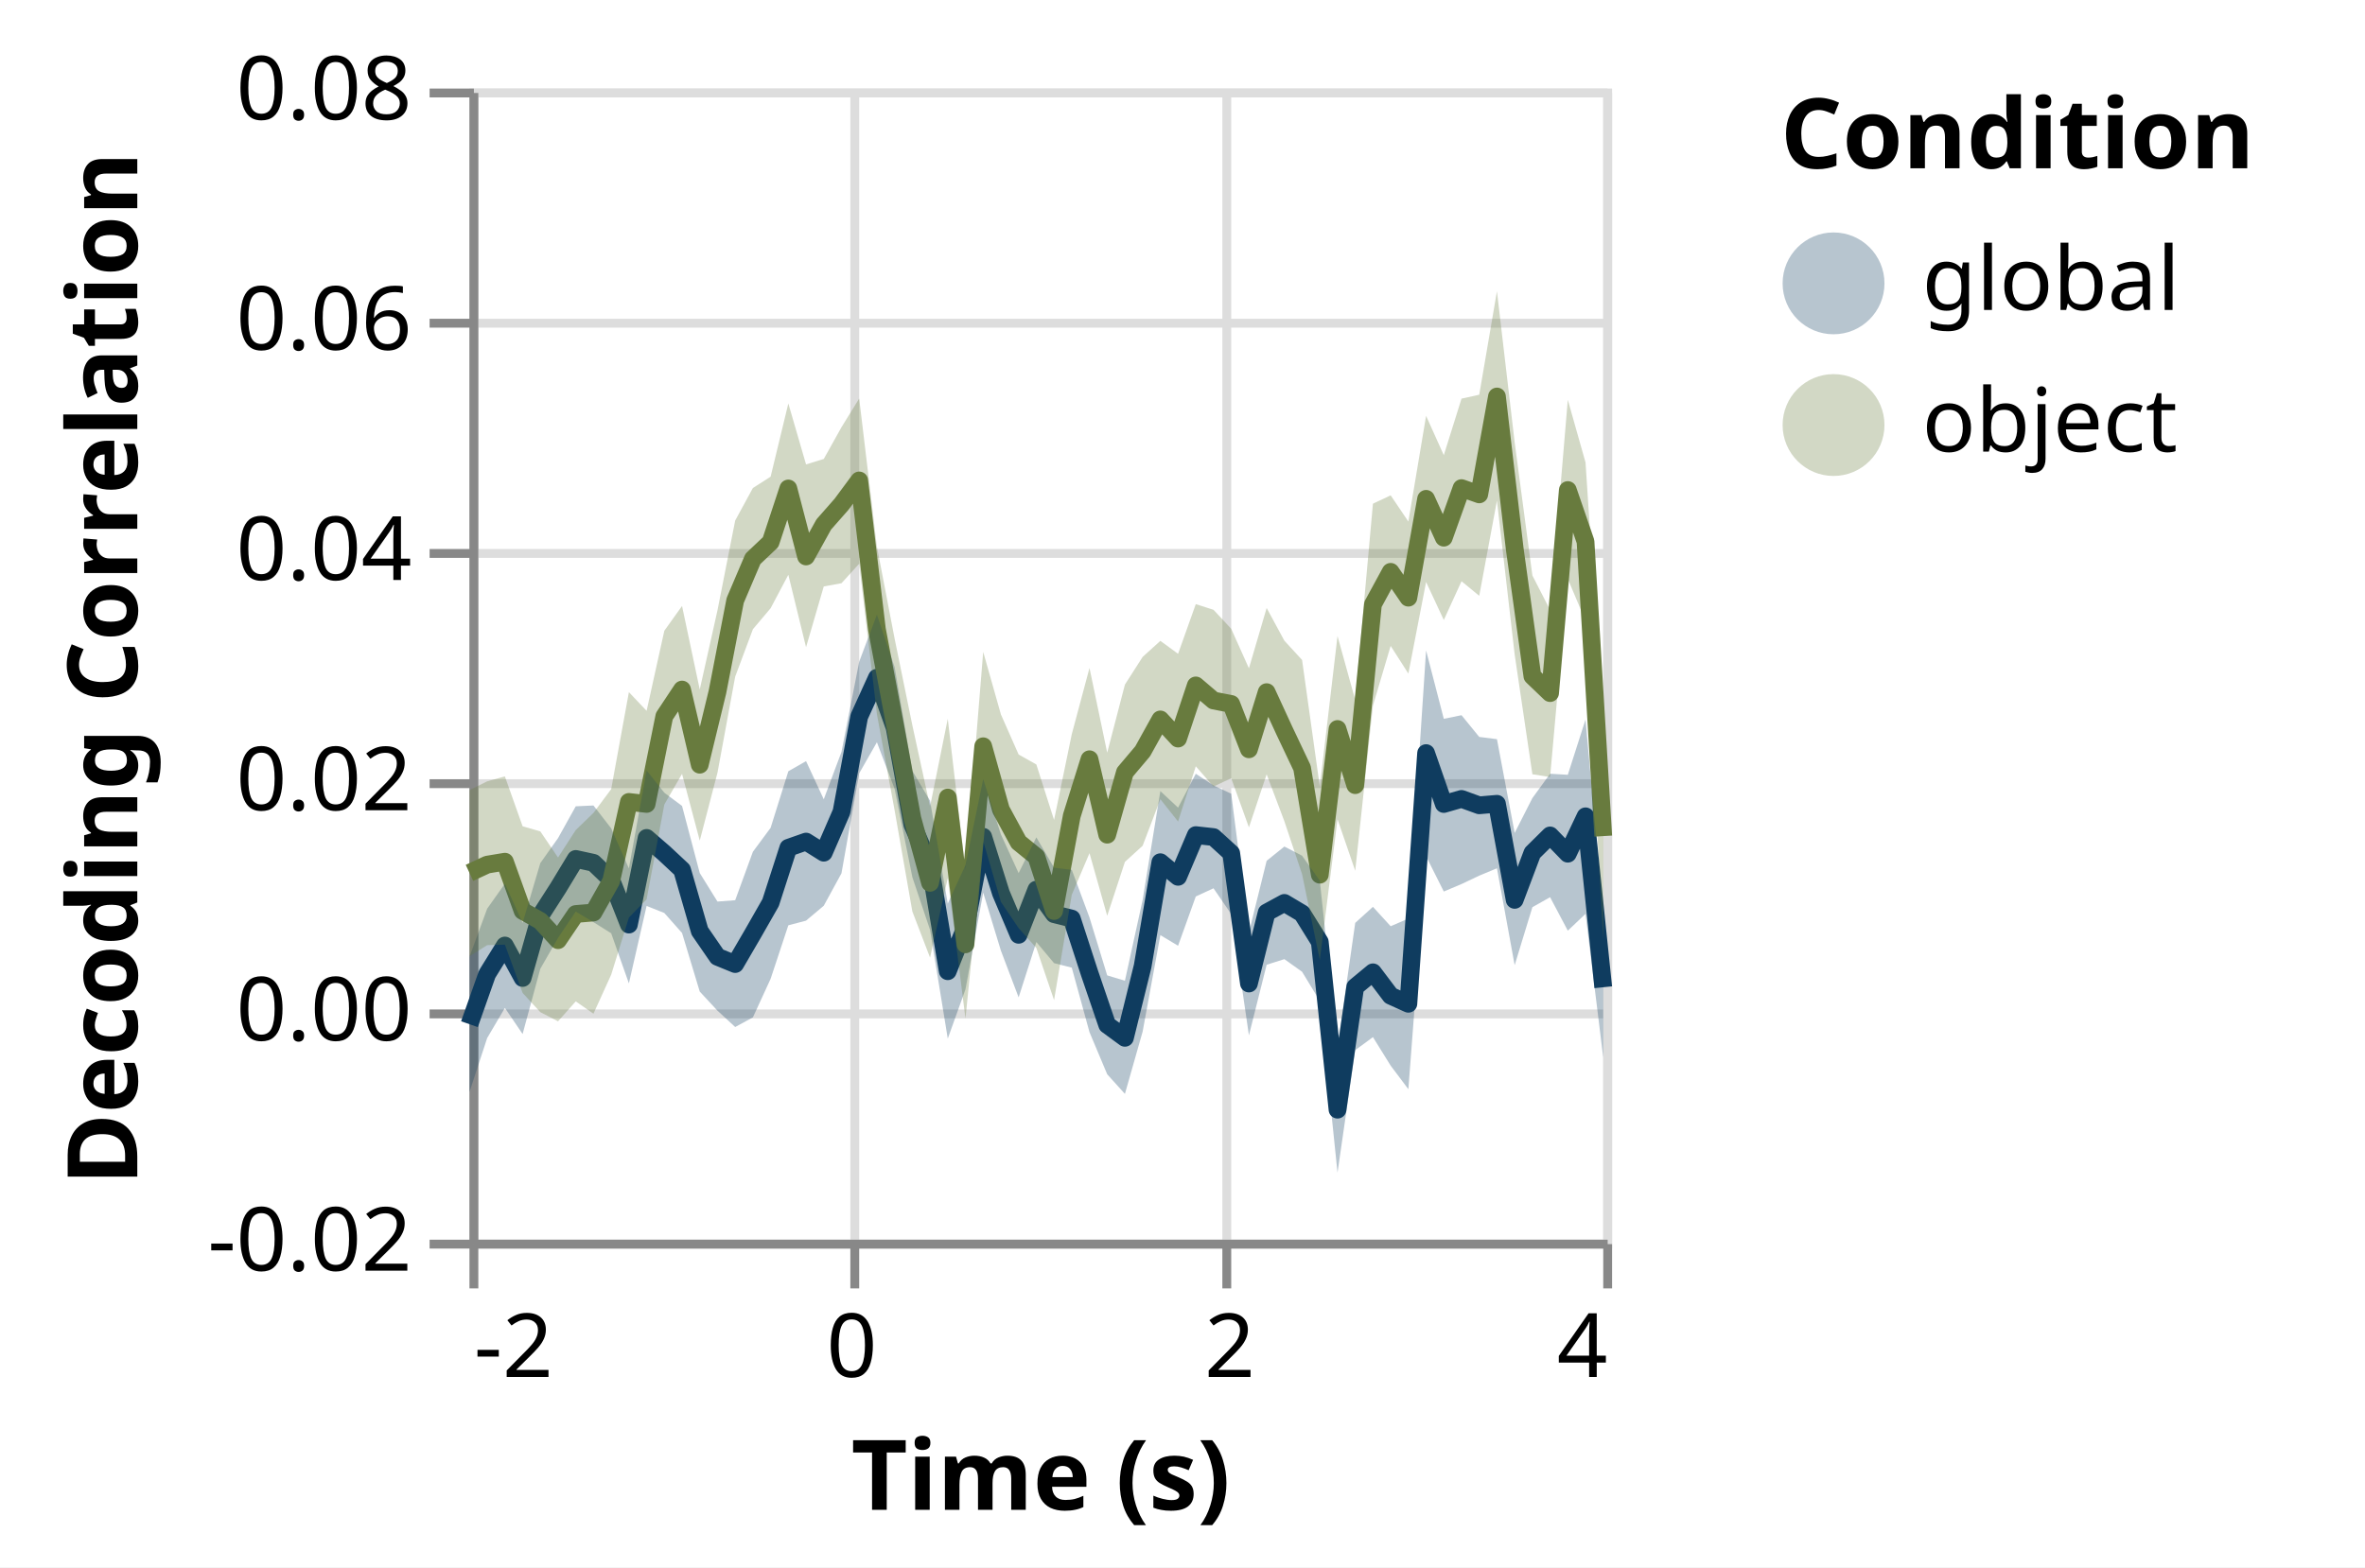
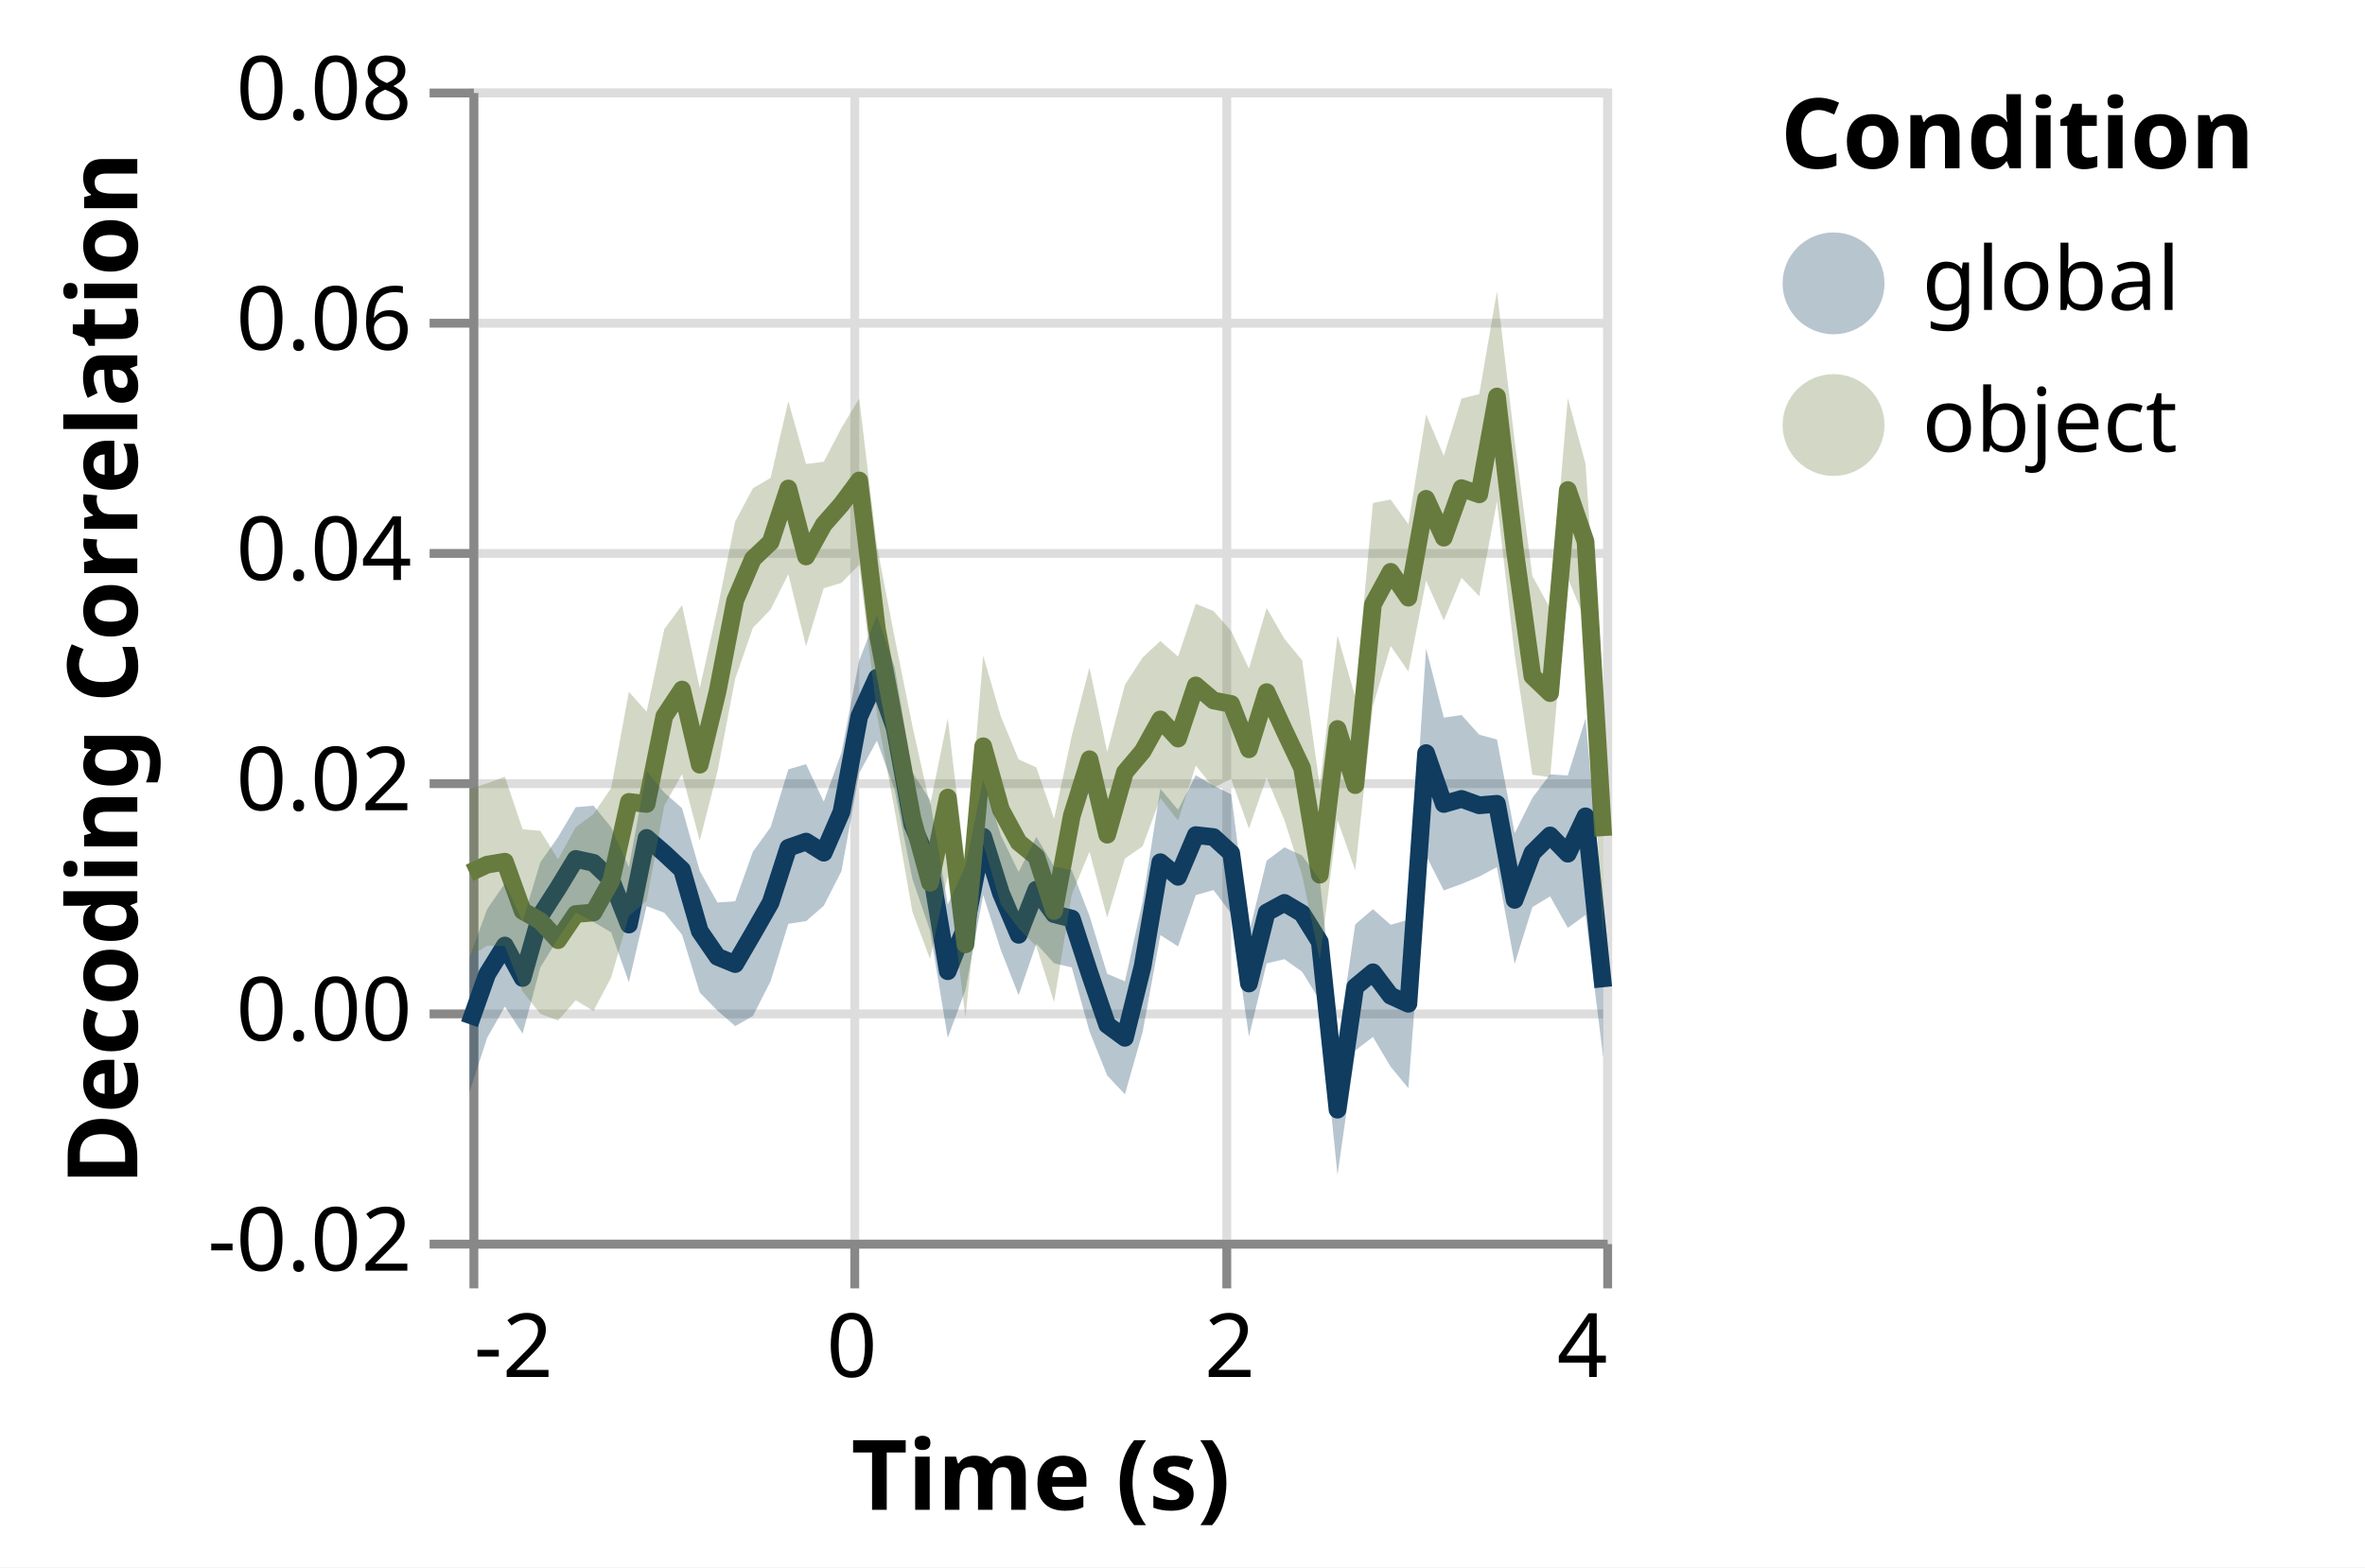
<svg xmlns="http://www.w3.org/2000/svg" class="marks" width="267" height="177" viewBox="0 0 267 177" version="1.1">
  <rect width="267" height="177" fill="white" />
  <g fill="none" stroke-miterlimit="10" transform="translate(53,10)">
    <g class="mark-group role-frame root" role="graphics-object" aria-roledescription="group mark container">
      <g transform="translate(0,0)">
        <path class="background" aria-hidden="true" d="M0.5,0.5h128v130h-128Z" stroke="#ddd" />
        <g>
          <g class="mark-group role-axis" aria-hidden="true">
            <g transform="translate(0.5,130.5)">
              <path class="background" aria-hidden="true" d="M0,0h0v0h0Z" pointer-events="none" />
              <g>
                <g class="mark-rule role-axis-grid" pointer-events="none">
                  <line transform="translate(0,-130)" x2="0" y2="130" stroke="#ddd" stroke-width="1" opacity="1" />
                  <line transform="translate(43,-130)" x2="0" y2="130" stroke="#ddd" stroke-width="1" opacity="1" />
                  <line transform="translate(85,-130)" x2="0" y2="130" stroke="#ddd" stroke-width="1" opacity="1" />
                  <line transform="translate(128,-130)" x2="0" y2="130" stroke="#ddd" stroke-width="1" opacity="1" />
                </g>
              </g>
              <path class="foreground" aria-hidden="true" d="" pointer-events="none" display="none" />
            </g>
          </g>
          <g class="mark-group role-axis" aria-hidden="true">
            <g transform="translate(0.5,0.5)">
              <path class="background" aria-hidden="true" d="M0,0h0v0h0Z" pointer-events="none" />
              <g>
                <g class="mark-rule role-axis-grid" pointer-events="none">
                  <line transform="translate(0,130)" x2="128" y2="0" stroke="#ddd" stroke-width="1" opacity="1" />
                  <line transform="translate(0,104)" x2="128" y2="0" stroke="#ddd" stroke-width="1" opacity="1" />
                  <line transform="translate(0,78)" x2="128" y2="0" stroke="#ddd" stroke-width="1" opacity="1" />
                  <line transform="translate(0,52)" x2="128" y2="0" stroke="#ddd" stroke-width="1" opacity="1" />
                  <line transform="translate(0,26)" x2="128" y2="0" stroke="#ddd" stroke-width="1" opacity="1" />
                  <line transform="translate(0,0)" x2="128" y2="0" stroke="#ddd" stroke-width="1" opacity="1" />
                </g>
              </g>
              <path class="foreground" aria-hidden="true" d="" pointer-events="none" display="none" />
            </g>
          </g>
          <g class="mark-group role-axis" role="graphics-symbol" aria-roledescription="axis" aria-label="X-axis titled 'Time (s)' for a linear scale with values from -2 to 4">
            <g transform="translate(0.5,130.5)">
              <path class="background" aria-hidden="true" d="M0,0h0v0h0Z" pointer-events="none" />
              <g>
                <g class="mark-rule role-axis-tick" pointer-events="none">
                  <line transform="translate(0,0)" x2="0" y2="5" stroke="#888" stroke-width="1" opacity="1" />
                  <line transform="translate(43,0)" x2="0" y2="5" stroke="#888" stroke-width="1" opacity="1" />
                  <line transform="translate(85,0)" x2="0" y2="5" stroke="#888" stroke-width="1" opacity="1" />
                  <line transform="translate(128,0)" x2="0" y2="5" stroke="#888" stroke-width="1" opacity="1" />
                </g>
                <g class="mark-text role-axis-label" pointer-events="none">
                  <text text-anchor="start" transform="translate(0,15)" font-family="sans-serif" font-size="10px" fill="#000" opacity="1">-2</text>
                  <text text-anchor="middle" transform="translate(42.66667,15)" font-family="sans-serif" font-size="10px" fill="#000" opacity="1">0</text>
                  <text text-anchor="middle" transform="translate(85.33333,15)" font-family="sans-serif" font-size="10px" fill="#000" opacity="1">2</text>
                  <text text-anchor="end" transform="translate(128,15)" font-family="sans-serif" font-size="10px" fill="#000" opacity="1">4</text>
                </g>
                <g class="mark-rule role-axis-domain" pointer-events="none">
                  <line transform="translate(0,0)" x2="128" y2="0" stroke="#888" stroke-width="1" opacity="1" />
                </g>
                <g class="mark-text role-axis-title" pointer-events="none">
                  <text text-anchor="middle" transform="translate(64,30)" font-family="sans-serif" font-size="11px" font-weight="bold" fill="#000" opacity="1">Time (s)</text>
                </g>
              </g>
              <path class="foreground" aria-hidden="true" d="" pointer-events="none" display="none" />
            </g>
          </g>
          <g class="mark-group role-axis" role="graphics-symbol" aria-roledescription="axis" aria-label="Y-axis titled 'Decoding Correlation' for a linear scale with values from -0.02 to 0.08">
            <g transform="translate(0.5,0.5)">
              <path class="background" aria-hidden="true" d="M0,0h0v0h0Z" pointer-events="none" />
              <g>
                <g class="mark-rule role-axis-tick" pointer-events="none">
                  <line transform="translate(0,130)" x2="-5" y2="0" stroke="#888" stroke-width="1" opacity="1" />
                  <line transform="translate(0,104)" x2="-5" y2="0" stroke="#888" stroke-width="1" opacity="1" />
                  <line transform="translate(0,78)" x2="-5" y2="0" stroke="#888" stroke-width="1" opacity="1" />
                  <line transform="translate(0,52)" x2="-5" y2="0" stroke="#888" stroke-width="1" opacity="1" />
                  <line transform="translate(0,26)" x2="-5" y2="0" stroke="#888" stroke-width="1" opacity="1" />
                  <line transform="translate(0,0)" x2="-5" y2="0" stroke="#888" stroke-width="1" opacity="1" />
                </g>
                <g class="mark-text role-axis-label" pointer-events="none">
                  <text text-anchor="end" transform="translate(-7,133)" font-family="sans-serif" font-size="10px" fill="#000" opacity="1">-0.02</text>
                  <text text-anchor="end" transform="translate(-7,107)" font-family="sans-serif" font-size="10px" fill="#000" opacity="1">0.00</text>
                  <text text-anchor="end" transform="translate(-7,81)" font-family="sans-serif" font-size="10px" fill="#000" opacity="1">0.02</text>
                  <text text-anchor="end" transform="translate(-7,55)" font-family="sans-serif" font-size="10px" fill="#000" opacity="1">0.04</text>
                  <text text-anchor="end" transform="translate(-7,29)" font-family="sans-serif" font-size="10px" fill="#000" opacity="1">0.06</text>
                  <text text-anchor="end" transform="translate(-7,3)" font-family="sans-serif" font-size="10px" fill="#000" opacity="1">0.08</text>
                </g>
                <g class="mark-rule role-axis-domain" pointer-events="none">
                  <line transform="translate(0,130)" x2="0" y2="-130" stroke="#888" stroke-width="1" opacity="1" />
                </g>
                <g class="mark-text role-axis-title" pointer-events="none">
                  <text text-anchor="middle" transform="translate(-36,65) rotate(-90) translate(0,-2)" font-family="sans-serif" font-size="11px" font-weight="bold" fill="#000" opacity="1">Decoding Correlation</text>
                </g>
              </g>
              <path class="foreground" aria-hidden="true" d="" pointer-events="none" display="none" />
            </g>
          </g>
          <g class="mark-group role-scope layer_0_layer_0_layer_0_pathgroup" role="graphics-object" aria-roledescription="group mark container">
            <g transform="translate(0,0)">
              <path class="background" aria-hidden="true" d="M0,0h128v130h-128Z" />
              <g>
                <g class="mark-line role-mark layer_0_layer_0_layer_0_marks" role="graphics-object" aria-roledescription="line mark container">
                  <path aria-label="Time (s): -2; Condition: global; Decoding Correlation: -0.00127877218977" role="graphics-symbol" aria-roledescription="line mark" d="M0,105.662L2,100.003L4,96.776L6,100.444L8,93.413L10,90.297L12,87L14,87.437L16,89.354L18,94.412L20,84.625L22,86.358L24,88.227L26,95.147L28,98.052L30,98.871L32,95.439L34,91.935L36,85.742L38,85.04L40,86.295L42,81.688L44,70.929L46,66.535L48,72.177L50,83.119L52,87.761L54,99.681L56,94.681L58,84.495L60,90.856L62,95.568L64,90.463L66,93.235L68,93.734L70,99.88L72,105.738L74,107.202L76,99.112L78,87.369L80,89.02L82,84.309L84,84.529L86,86.353L88,101.069L90,93.053L92,91.965L94,93.155L96,96.372L98,115.316L100,101.46L102,99.803L104,102.451L106,103.357L108,75.047L110,80.796L112,80.22L114,80.944L116,80.772L118,91.624L120,86.322L122,84.344L124,86.409L126,82.186L128,101.491" stroke="#0F3C5F" stroke-width="2" stroke-linejoin="round" />
                </g>
              </g>
              <path class="foreground" aria-hidden="true" d="" display="none" />
            </g>
            <g transform="translate(0,0)">
              <path class="background" aria-hidden="true" d="M0,0h128v130h-128Z" />
              <g>
                <g class="mark-line role-mark layer_0_layer_0_layer_0_marks" role="graphics-object" aria-roledescription="line mark container">
                  <path aria-label="Time (s): -2; Condition: object; Decoding Correlation: 0.0118671807048" role="graphics-symbol" aria-roledescription="line mark" d="M0,88.573L2,87.643L4,87.311L6,92.866L8,93.996L10,96.174L12,93.217L14,93.052L16,89.498L18,80.56L20,80.789L22,70.885L24,67.87L26,76.359L28,68.127L30,57.81L32,53.115L34,51.22L36,45.162L38,52.843L40,49.229L42,46.956L44,44.257L46,61.057L48,71.64L50,82.415L52,89.7L54,80.064L56,96.644L58,74.276L60,81.429L62,85.117L64,86.743L66,92.88L68,82.13L70,75.742L72,84.262L74,77.212L76,74.848L78,71.244L80,73.407L82,67.404L84,69.111L86,69.498L88,74.62L90,68.164L92,72.509L94,76.727L96,88.78L98,72.324L100,78.667L102,58.257L104,54.577L106,57.496L108,46.332L110,50.72L112,45.122L114,45.831L116,34.776L118,51.935L120,66.356L122,68.271L124,45.339L126,51.159L128,84.421" stroke="#687B3E" stroke-width="2" stroke-linejoin="round" />
                </g>
              </g>
              <path class="foreground" aria-hidden="true" d="" display="none" />
            </g>
          </g>
          <g class="mark-group role-scope layer_0_layer_0_layer_1_layer_0_pathgroup" role="graphics-object" aria-roledescription="group mark container">
            <g transform="translate(0,0)">
              <path class="background" aria-hidden="true" d="M0,0h128v130h-128Z" />
              <g>
                <g class="mark-area role-mark layer_0_layer_0_layer_1_layer_0_marks" role="graphics-object" aria-roledescription="area mark container">
-                   <path aria-label=": -0.00718038145916; upper_lower: 0.00457843025788; Time (s): -2; Condition: global; upper: 0.00457843025788; lower: -0.00718038145916" role="graphics-symbol" aria-roledescription="errorband" d="M0,113.334L2,107.224L4,103.825L6,106.772L8,99.402L10,95.921L12,92.943L14,94.139L16,95.395L18,101.053L20,92.307L22,93.104L24,95.361L26,101.98L28,104.136L30,105.98L32,104.894L34,100.539L36,94.495L38,93.969L40,92.286L42,88.62L44,77.333L46,73.822L48,79.098L50,89.056L52,95.014L54,107.29L56,101.721L58,90.799L60,97.362L62,102.633L64,96.384L66,98.767L68,99.279L70,106.561L72,111.32L74,113.532L76,106.501L78,95.604L80,96.803L82,91.24L84,90.315L86,93.231L88,106.924L90,98.948L92,98.317L94,99.741L96,103.035L98,122.429L100,108.593L102,107.122L104,110.342L106,113.004L108,86.695L110,90.679L112,89.836L114,88.888L116,88.056L118,98.996L120,92.451L122,91.32L124,95.101L126,93.203L128,109.432L128,93.578L126,71.254L124,77.497L122,77.379L120,80.129L118,84.061L116,73.475L114,73.221L112,70.768L110,71.175L108,63.455L106,93.733L104,94.6L102,92.409L100,94.223L98,108.191L96,89.449L94,86.634L92,85.6L90,87.209L88,95.308L86,79.63L84,78.699L82,77.379L80,81.206L78,79.338L76,91.628L74,100.756L72,100.151L70,93.614L68,88.228L66,87.989L64,84.563L62,88.598L60,84.23L58,77.979L56,87.692L54,92.041L52,80.427L50,77.05L48,65.344L46,59.411L44,64.724L42,74.912L40,80.26L38,75.953L36,77.099L34,83.486L32,86.188L30,91.662L28,91.812L26,88.589L24,81.013L22,79.519L20,77.005L18,88.07L16,83.544L14,80.963L12,81.056L10,84.648L8,87.469L6,94.219L4,89.793L2,92.617L0,98.048Z" fill="#0F3C5F" opacity="0.3" />
+                   <path aria-label=": -0.00718548297771; upper_lower: 0.00453343682505; Time (s): -2; Condition: global; upper: 0.00453343682505; lower: -0.00718548297771" role="graphics-symbol" aria-roledescription="errorband" d="M0,113.341L2,107.193L4,103.67L6,106.724L8,99.263L10,96.004L12,93.061L14,94.112L16,95.292L18,100.916L20,92.335L22,93.077L24,95.555L26,102.089L28,104.13L30,105.875L32,104.737L34,100.802L36,94.324L38,94.026L40,92.291L42,88.372L44,77.299L46,73.644L48,79.208L50,89.231L52,95.092L54,107.208L56,101.786L58,91.066L60,97.314L62,102.381L64,96.577L66,98.785L68,99.248L70,106.471L72,111.458L74,113.578L76,106.547L78,95.598L80,96.878L82,91.08L84,90.515L86,93.165L88,107.067L90,98.794L92,98.321L94,99.733L96,102.986L98,122.684L100,108.63L102,107.102L104,110.471L106,112.897L108,86.63L110,90.554L112,89.829L114,88.987L116,87.926L118,98.854L120,92.443L122,91.227L124,94.782L126,93.33L128,109.439L128,93.49L126,71.134L124,77.57L122,77.449L120,80.097L118,84.093L116,73.508L114,72.974L112,70.748L110,71.04L108,63.234L106,93.866L104,94.438L102,92.671L100,94.391L98,108.106L96,89.335L94,86.617L92,85.69L90,87.198L88,95.406L86,79.701L84,78.727L82,77.547L80,81.448L78,79.077L76,91.803L74,100.819L72,99.977L70,93.426L68,88.244L66,87.866L64,84.503L62,88.47L60,84.357L58,78.034L56,87.775L54,92.144L52,80.344L50,77.212L48,65.359L46,59.453L44,64.597L42,74.99L40,80.537L38,76.298L36,76.881L34,83.421L32,86.179L30,91.787L28,91.918L26,88.348L24,81.266L22,79.512L20,77.08L18,87.939L16,83.431L14,80.98L12,81.155L10,84.54L8,87.378L6,94.048L4,89.757L2,92.666L0,98.107Z" fill="#0F3C5F" opacity="0.3" />
                </g>
              </g>
              <path class="foreground" aria-hidden="true" d="" display="none" />
            </g>
            <g transform="translate(0,0)">
              <path class="background" aria-hidden="true" d="M0,0h128v130h-128Z" />
              <g>
                <g class="mark-area role-mark layer_0_layer_0_layer_1_layer_0_marks" role="graphics-object" aria-roledescription="area mark container">
-                   <path aria-label=": 0.00461345386839; upper_lower: 0.019050558508; Time (s): -2; Condition: object; upper: 0.019050558508; lower: 0.00461345386839" role="graphics-symbol" aria-roledescription="errorband" d="M0,98.003L2,96.735L4,96.682L6,102.132L8,104.3L10,105.34L12,103.085L14,104.477L16,100.073L18,93.623L20,91.568L22,80.858L24,77.394L26,84.933L28,77.266L30,66.414L32,61.057L34,58.688L36,54.91L38,63.089L40,56.226L42,55.865L44,53.663L46,70.651L48,81.515L50,92.929L52,98.145L54,89.159L56,105.035L58,84.978L60,91.853L62,94.815L64,97.057L66,102.94L68,91.048L70,86.351L72,93.42L74,87.331L76,85.511L78,80.252L80,82.776L82,76.538L84,78.823L86,77.887L88,83.432L90,77.444L92,82.742L94,88.722L96,98.417L98,82.516L100,88.332L102,69.694L104,62.943L106,66.068L108,55.724L110,60.017L112,55.639L114,57.284L116,46.538L118,63.912L120,77.438L122,77.749L124,55.372L126,60.108L128,96.181L128,72.626L126,42.224L124,35.148L122,58.887L120,54.988L118,39.96L116,22.893L114,34.576L112,35.018L110,41.405L108,36.963L106,48.898L104,45.938L102,46.881L100,69.042L98,61.828L96,78.826L94,64.529L92,62.352L90,58.66L88,65.473L86,61.011L84,58.865L82,58.222L80,63.835L78,62.372L76,64.185L74,67.31L72,75.002L70,65.436L68,72.913L66,82.597L64,76.331L62,75.207L60,70.683L58,63.613L56,88.239L54,71.173L52,81.084L50,71.899L48,62.125L46,51.725L44,35.006L42,38.246L40,41.83L38,42.446L36,35.561L34,43.831L32,45.109L30,48.783L28,58.924L26,67.869L24,58.433L22,61.231L20,70.273L18,68.162L16,79.116L14,81.802L12,83.736L10,86.839L8,83.888L6,83.31L4,77.678L2,78.235L0,79.234Z" fill="#687B3E" opacity="0.3" />
+                   <path aria-label=": 0.0046062026637; upper_lower: 0.0191691108631; Time (s): -2; Condition: object; upper: 0.0191691108631; lower: 0.0046062026637" role="graphics-symbol" aria-roledescription="errorband" d="M0,98.012L2,96.803L4,96.84L6,101.978L8,104.49L10,105.248L12,102.958L14,104.172L16,100.384L18,93.442L20,91.744L22,80.977L24,77.41L26,84.941L28,77.107L30,66.647L32,60.906L34,58.82L36,54.836L38,62.979L40,56.424L42,55.824L44,53.776L46,70.636L48,81.465L50,92.953L52,98.305L54,88.897L56,104.873L58,85.275L60,92.167L62,94.85L64,96.873L66,103.151L68,91.013L70,86.184L72,93.622L74,86.962L76,85.572L78,80.129L80,82.668L82,76.459L84,78.943L86,77.968L88,83.573L90,77.827L92,82.61L94,88.825L96,98.385L98,82.609L100,88.287L102,69.713L104,62.954L106,65.832L108,55.572L110,60.063L112,55.245L114,57.337L116,46.624L118,63.932L120,77.488L122,77.779L124,55.255L126,60.16L128,96.19L128,72.561L126,42.367L124,34.947L122,58.695L120,55.05L118,39.8L116,22.908L114,34.506L112,35.01L110,41.474L108,36.805L106,49.205L104,46.412L102,46.8L100,68.692L98,61.751L96,78.792L94,64.552L92,62.138L90,58.659L88,65.494L86,61.271L84,59.008L82,58.186L80,64.153L78,62.383L76,64.254L74,67.33L72,74.924L70,65.388L68,73.076L66,82.455L64,76.666L62,75.757L60,70.933L58,64.043L56,88.081L54,71.111L52,80.941L50,71.947L48,61.983L46,51.668L44,35.019L42,38.322L40,42.144L38,42.405L36,35.315L34,43.967L32,45.149L30,48.886L28,58.761L26,67.722L24,58.337L22,61.044L20,70.381L18,68.125L16,78.981L14,81.928L12,83.419L10,87.043L8,83.822L6,83.648L4,77.715L2,78.458L0,79.08Z" fill="#687B3E" opacity="0.3" />
                </g>
              </g>
              <path class="foreground" aria-hidden="true" d="" display="none" />
            </g>
          </g>
          <g class="mark-group role-legend" role="graphics-symbol" aria-roledescription="legend" aria-label="Symbol legend titled 'Condition' for fill color and stroke color with 2 values: global, object">
            <g transform="translate(148,0)">
              <path class="background" aria-hidden="true" d="M0,0h61v45h-61Z" pointer-events="none" />
              <g>
                <g class="mark-group role-legend-entry">
                  <g transform="translate(0,16)">
                    <path class="background" aria-hidden="true" d="M0,0h0v0h0Z" pointer-events="none" />
                    <g>
                      <g class="mark-group role-scope" role="graphics-object" aria-roledescription="group mark container">
                        <g transform="translate(0,0)">
                          <path class="background" aria-hidden="true" d="M0,0h47v12.5h-47Z" pointer-events="none" opacity="1" />
                          <g>
                            <g class="mark-symbol role-legend-symbol" pointer-events="none">
                              <path transform="translate(6,6)" d="M5,0A5,5,0,1,1,-5,0A5,5,0,1,1,5,0" fill="#0F3C5F" stroke="#0F3C5F" stroke-width="1.5" opacity="0.3" />
                            </g>
                            <g class="mark-text role-legend-label" pointer-events="none">
                              <text text-anchor="start" transform="translate(16,9)" font-family="sans-serif" font-size="10px" fill="#000" opacity="1">global</text>
                            </g>
                          </g>
                          <path class="foreground" aria-hidden="true" d="" pointer-events="none" display="none" />
                        </g>
                        <g transform="translate(0,16)">
                          <path class="background" aria-hidden="true" d="M0,0h47v12.5h-47Z" pointer-events="none" opacity="1" />
                          <g>
                            <g class="mark-symbol role-legend-symbol" pointer-events="none">
                              <path transform="translate(6,6)" d="M5,0A5,5,0,1,1,-5,0A5,5,0,1,1,5,0" fill="#687B3E" stroke="#687B3E" stroke-width="1.5" opacity="0.3" />
                            </g>
                            <g class="mark-text role-legend-label" pointer-events="none">
                              <text text-anchor="start" transform="translate(16,9)" font-family="sans-serif" font-size="10px" fill="#000" opacity="1">object</text>
                            </g>
                          </g>
                          <path class="foreground" aria-hidden="true" d="" pointer-events="none" display="none" />
                        </g>
                      </g>
                    </g>
                    <path class="foreground" aria-hidden="true" d="" pointer-events="none" display="none" />
                  </g>
                </g>
                <g class="mark-text role-legend-title" pointer-events="none">
                  <text text-anchor="start" transform="translate(0,9)" font-family="sans-serif" font-size="11px" font-weight="bold" fill="#000" opacity="1">Condition</text>
                </g>
              </g>
              <path class="foreground" aria-hidden="true" d="" pointer-events="none" display="none" />
            </g>
          </g>
        </g>
        <path class="foreground" aria-hidden="true" d="" display="none" />
      </g>
    </g>
  </g>
</svg>
